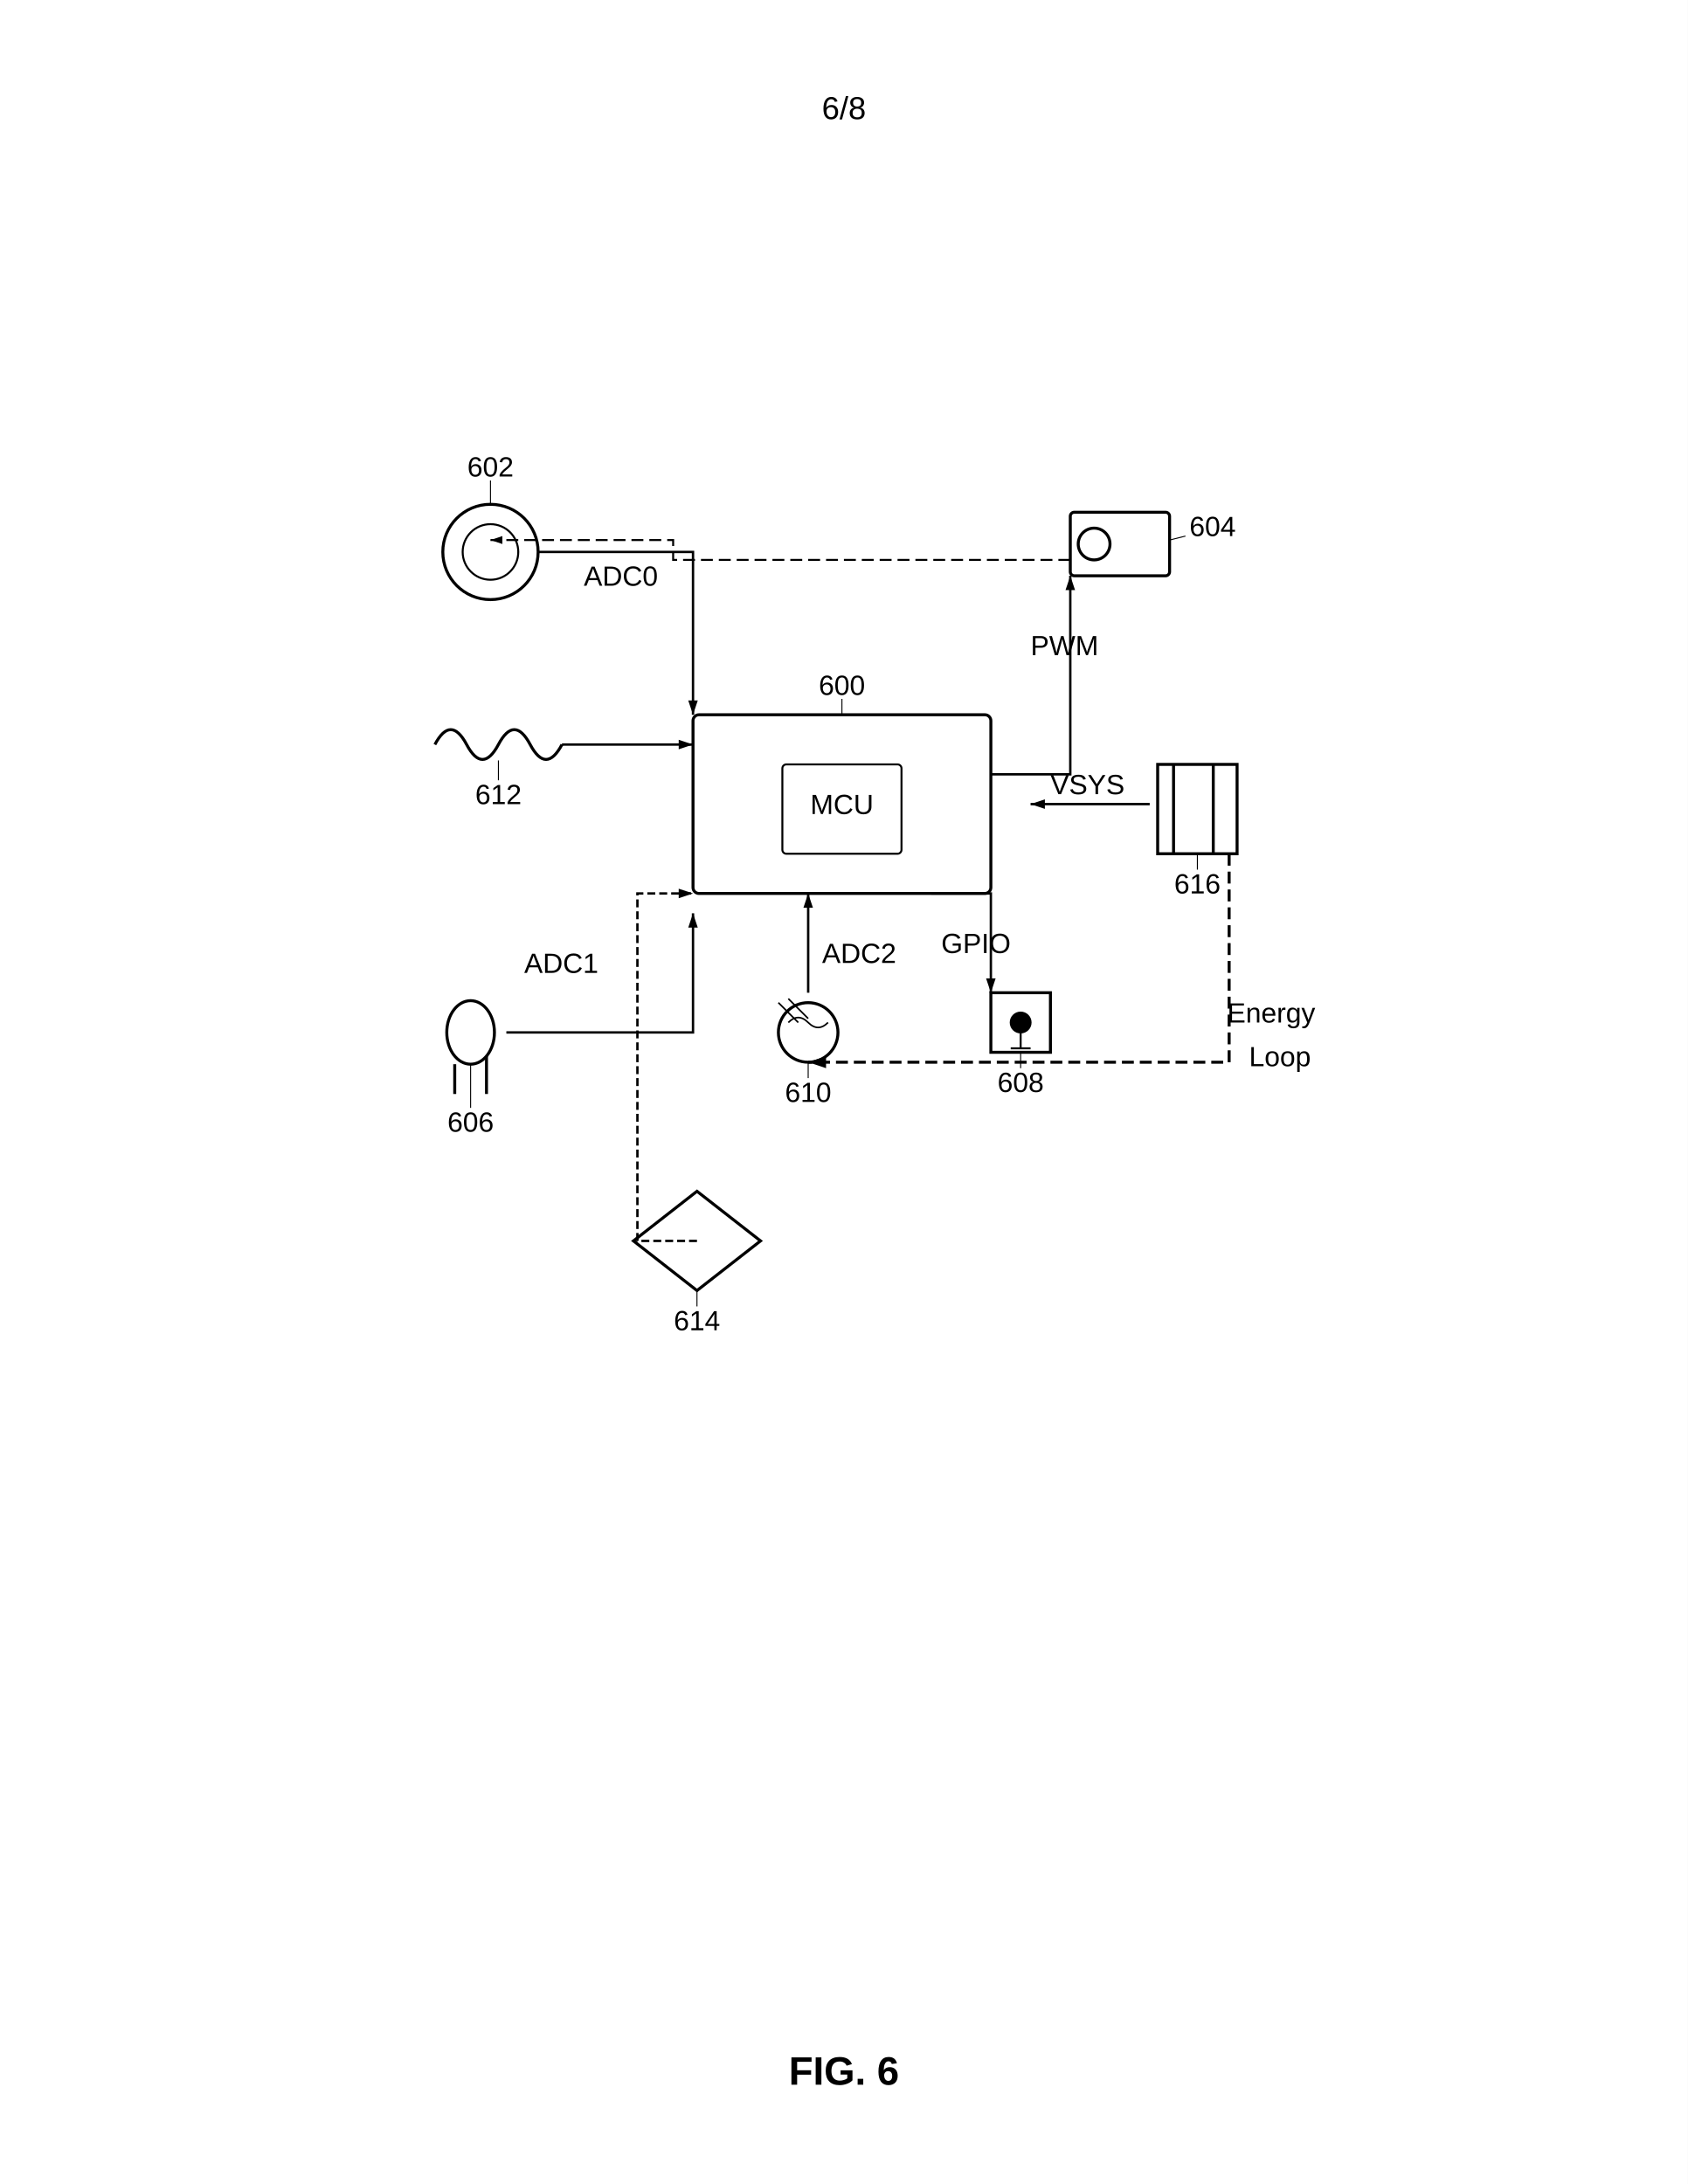
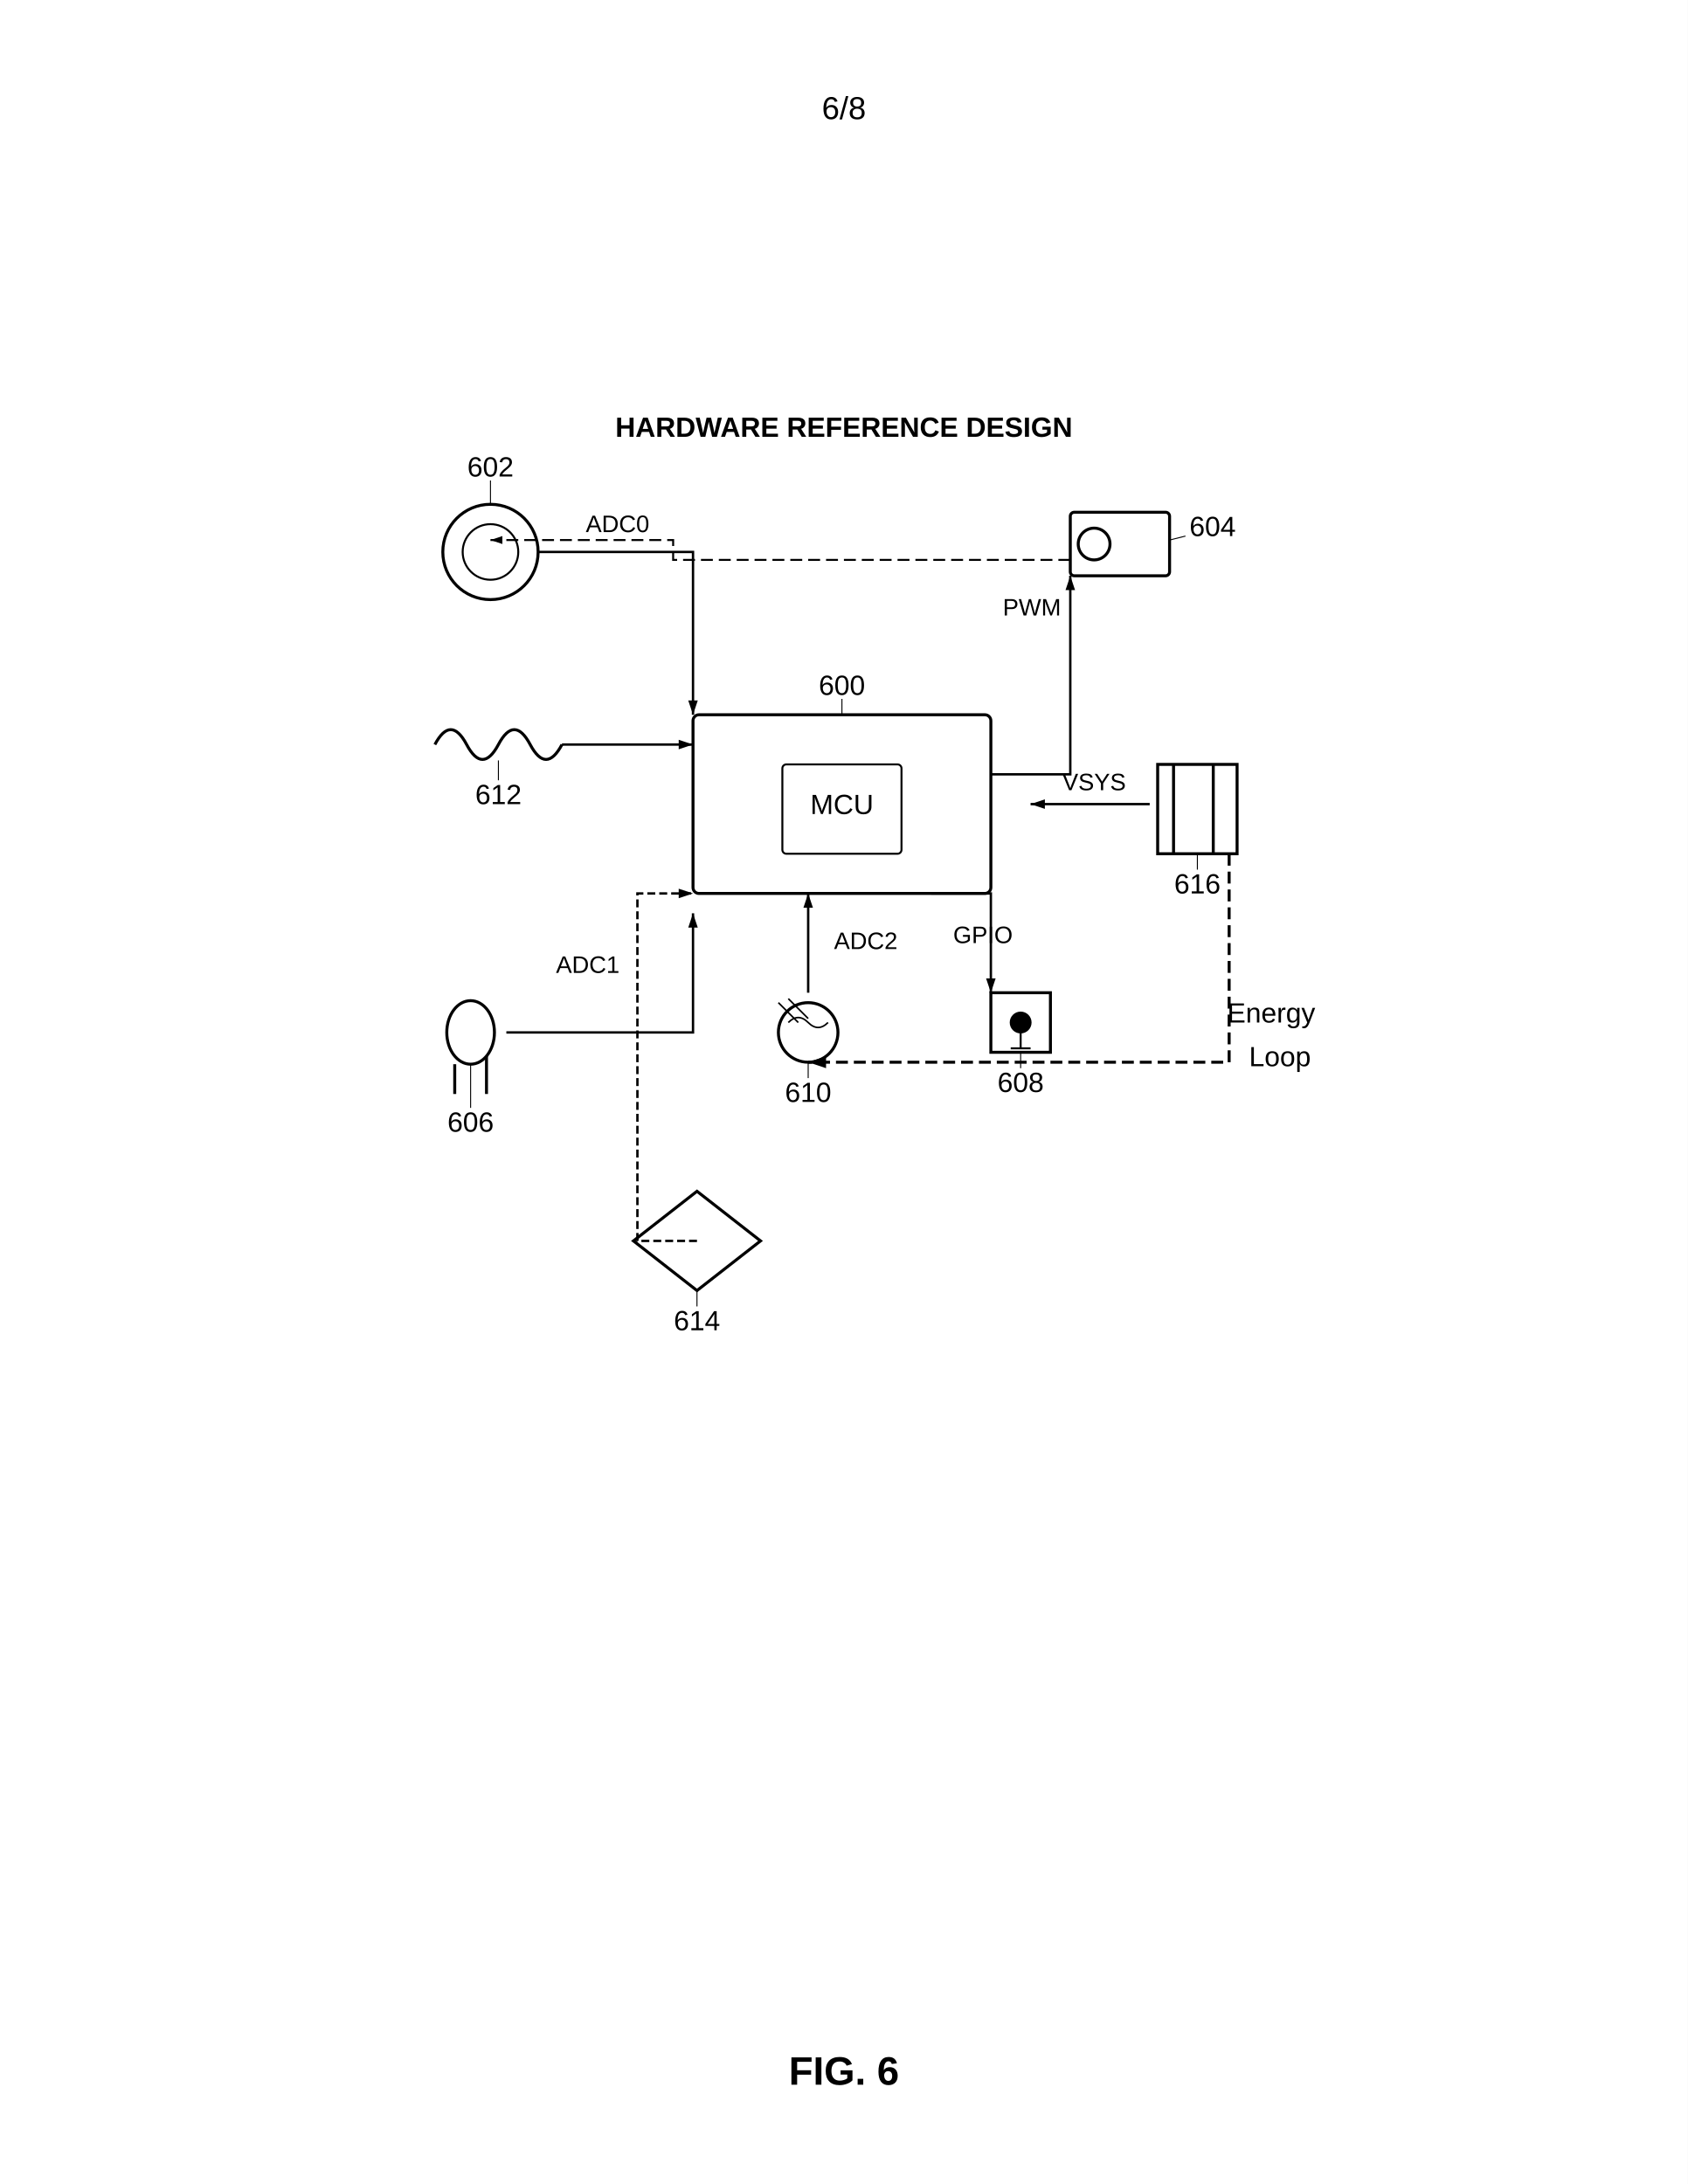
<svg xmlns="http://www.w3.org/2000/svg" width="8.5in" height="11in" viewBox="0 0 850 1100">
  <defs>
    <marker id="ah" markerWidth="6" markerHeight="4" refX="6" refY="2" orient="auto">
      <polygon points="0 0, 6 2, 0 4" fill="black" />
    </marker>
  </defs>
  <rect width="100%" height="100%" fill="white" />
  <text x="425" y="60" font-family="Arial, sans-serif" font-size="16" text-anchor="middle" fill="black">6/8</text>
+   <text x="425" y="220" font-family="Arial, sans-serif" font-size="14" font-weight="bold" text-anchor="middle" fill="black">HARDWARE REFERENCE DESIGN</text>
  <rect width="150" height="90" rx="3" ry="3" fill="none" stroke="black" stroke-width="1.5" x="349" y="360" />
  <rect x="394" y="385" width="60" height="45" rx="2" ry="2" fill="none" stroke="black" />
  <text x="424" y="410" font-family="Arial, sans-serif" font-size="14" text-anchor="middle" fill="black">MCU</text>
  <text x="424" y="350" font-family="Arial, sans-serif" font-size="14" font-weight="normal" text-anchor="middle" fill="black">600</text>
  <line x1="424" y1="352" x2="424" y2="360" stroke="black" stroke-width="0.5" />
  <circle cx="247" cy="278" r="24" fill="none" stroke="black" stroke-width="1.5" />
  <circle cx="247" cy="278" r="14" fill="none" stroke="black" />
  <text x="247" y="240" font-family="Arial, sans-serif" font-size="14" font-weight="normal" text-anchor="middle" fill="black">602</text>
  <line x1="247" y1="242" x2="247" y2="254" stroke="black" stroke-width="0.5" />
  <rect y="258" width="50" height="32" rx="2" ry="2" fill="none" stroke="black" stroke-width="1.5" x="539" />
  <circle cx="551" cy="274" r="8" fill="none" stroke="black" stroke-width="1.5" />
  <text x="599" y="270" font-family="Arial, sans-serif" font-size="14" font-weight="normal" fill="black">604</text>
  <line x1="597" y1="270" x2="589" y2="272" stroke="black" stroke-width="0.5" />
  <ellipse cx="237" cy="520" rx="12" ry="16" fill="none" stroke="black" stroke-width="1.5" />
  <path stroke="black" stroke-width="1.5" d="M 229 536 v 15 m 16 -19 v 19" />
  <text x="237" y="570" font-family="Arial, sans-serif" font-size="14" font-weight="normal" text-anchor="middle" fill="black">606</text>
  <line x1="237" y1="558" x2="237" y2="536" stroke="black" stroke-width="0.5" />
  <rect width="30" height="30" fill="none" stroke="black" stroke-width="1.5" x="499" y="500" />
  <circle cx="514" cy="515" r="5" stroke="black" />
  <path d="M 514 520 v 8 M 509 528 h 10" stroke="black" stroke-width="1" />
  <text x="514" y="550" font-family="Arial, sans-serif" font-size="14" font-weight="normal" text-anchor="middle" fill="black">608</text>
  <line x1="514" y1="538" x2="514" y2="530" stroke="black" stroke-width="0.5" />
  <circle cx="407" cy="520" r="15" fill="none" stroke="black" stroke-width="1.5" />
  <path d="M 397 515 q 5 -5 10 0 t 10 0" fill="none" stroke="black" stroke-width=".8" />
  <path d="M 392 505 l 10 10 M 397 503 l 10 10" stroke="black" stroke-width="0.8" />
  <text x="407" y="555" font-family="Arial, sans-serif" font-size="14" font-weight="normal" text-anchor="middle" fill="black">610</text>
  <line x1="407" y1="543" x2="407" y2="535" stroke="black" stroke-width="0.5" />
  <path d="M 219 375 q 8 -15 16 0 t 16 0 16 0 16 0" fill="none" stroke="black" stroke-width="1.5" />
  <text x="251" y="405" font-family="Arial, sans-serif" font-size="14" font-weight="normal" text-anchor="middle" fill="black">612</text>
  <line x1="251" y1="393" x2="251" y2="383" stroke="black" stroke-width="0.5" />
  <path fill="none" stroke="black" stroke-width="1.5" d="M 351 600 l 32 25 -32 25 -32 -25 z" />
  <text x="351" y="670" font-family="Arial, sans-serif" font-size="14" font-weight="normal" text-anchor="middle" fill="black">614</text>
  <line x1="351" y1="658" x2="351" y2="650" stroke="black" stroke-width="0.5" />
  <rect x="583" y="385" width="40" height="45" fill="none" stroke="black" stroke-width="1.5" />
  <path d="M 591 385 v 45 M 611 385 v 45" stroke="black" stroke-width="1.5" />
  <text x="603" y="450" font-family="Arial, sans-serif" font-size="14" font-weight="normal" text-anchor="middle" fill="black">616</text>
  <line x1="603" y1="438" x2="603" y2="430" stroke="black" stroke-width="0.5" />
  <path d="M 271 278 h 78 v 82" stroke="black" stroke-width="1.2" marker-end="url(#ah)" fill="none" />
-   <text x="294" y="295" font-family="Arial, sans-serif" font-size="14" fill="black">ADC0</text>
+   <text x="295" y="268" font-family="Arial, sans-serif" font-size="12" fill="black">ADC0</text>
  <path d="M 283 375 h 66" stroke="black" stroke-width="1.2" marker-end="url(#ah)" fill="none" />
  <path d="M 499 390 h 40 v -100" stroke="black" stroke-width="1.2" marker-end="url(#ah)" fill="none" />
-   <text x="519" y="330" font-family="Arial, sans-serif" font-size="14" fill="black">PWM</text>
+   <text x="505" y="310" font-family="Arial, sans-serif" font-size="12" fill="black">PWM</text>
  <path d="M 255 520 h 94 v -60" stroke="black" stroke-width="1.2" marker-end="url(#ah)" fill="none" />
-   <text x="264" y="490" font-family="Arial, sans-serif" font-size="14" fill="black">ADC1</text>
+   <text x="280" y="490" font-family="Arial, sans-serif" font-size="12" fill="black">ADC1</text>
  <path d="M 407 500 v -50" stroke="black" stroke-width="1.2" marker-end="url(#ah)" fill="none" />
-   <text x="414" y="485" font-family="Arial, sans-serif" font-size="14" fill="black">ADC2</text>
+   <text x="420" y="478" font-family="Arial, sans-serif" font-size="12" fill="black">ADC2</text>
  <path d="M 469 450 h 30 v 50" stroke="black" stroke-width="1.2" marker-end="url(#ah)" fill="none" />
-   <text x="474" y="480" font-family="Arial, sans-serif" font-size="14" fill="black">GPIO</text>
+   <text x="480" y="475" font-family="Arial, sans-serif" font-size="12" fill="black">GPIO</text>
  <path d="M 579 405 h -60" stroke="black" stroke-width="1.2" marker-end="url(#ah)" fill="none" />
-   <text x="529" y="400" font-family="Arial, sans-serif" font-size="14" fill="black">VSYS</text>
+   <text x="535" y="398" font-family="Arial, sans-serif" font-size="12" fill="black">VSYS</text>
  <path d="M 351 625 h -30 v -175 h 28" stroke="black" stroke-width="1.2" stroke-dasharray="4,2" marker-end="url(#ah)" fill="none" />
  <path d="M 539 282 h -200 v -10 h -92" stroke="black" stroke-width="1" stroke-dasharray="6,3" marker-end="url(#ah)" fill="none" />
  <path d="M 619 430 v 105 H 407" stroke="black" stroke-width="1.5" stroke-dasharray="6,3" marker-end="url(#ah)" fill="none" />
  <text x="618" y="515" font-family="Arial, sans-serif" font-size="14" fill="black">Energy</text>
  <text x="629" y="537" font-family="Arial, sans-serif" font-size="14" fill="black">Loop</text>
  <text x="425" y="1050" font-family="Arial, sans-serif" font-size="20" font-weight="bold" text-anchor="middle" fill="black">FIG. 6</text>
</svg>
